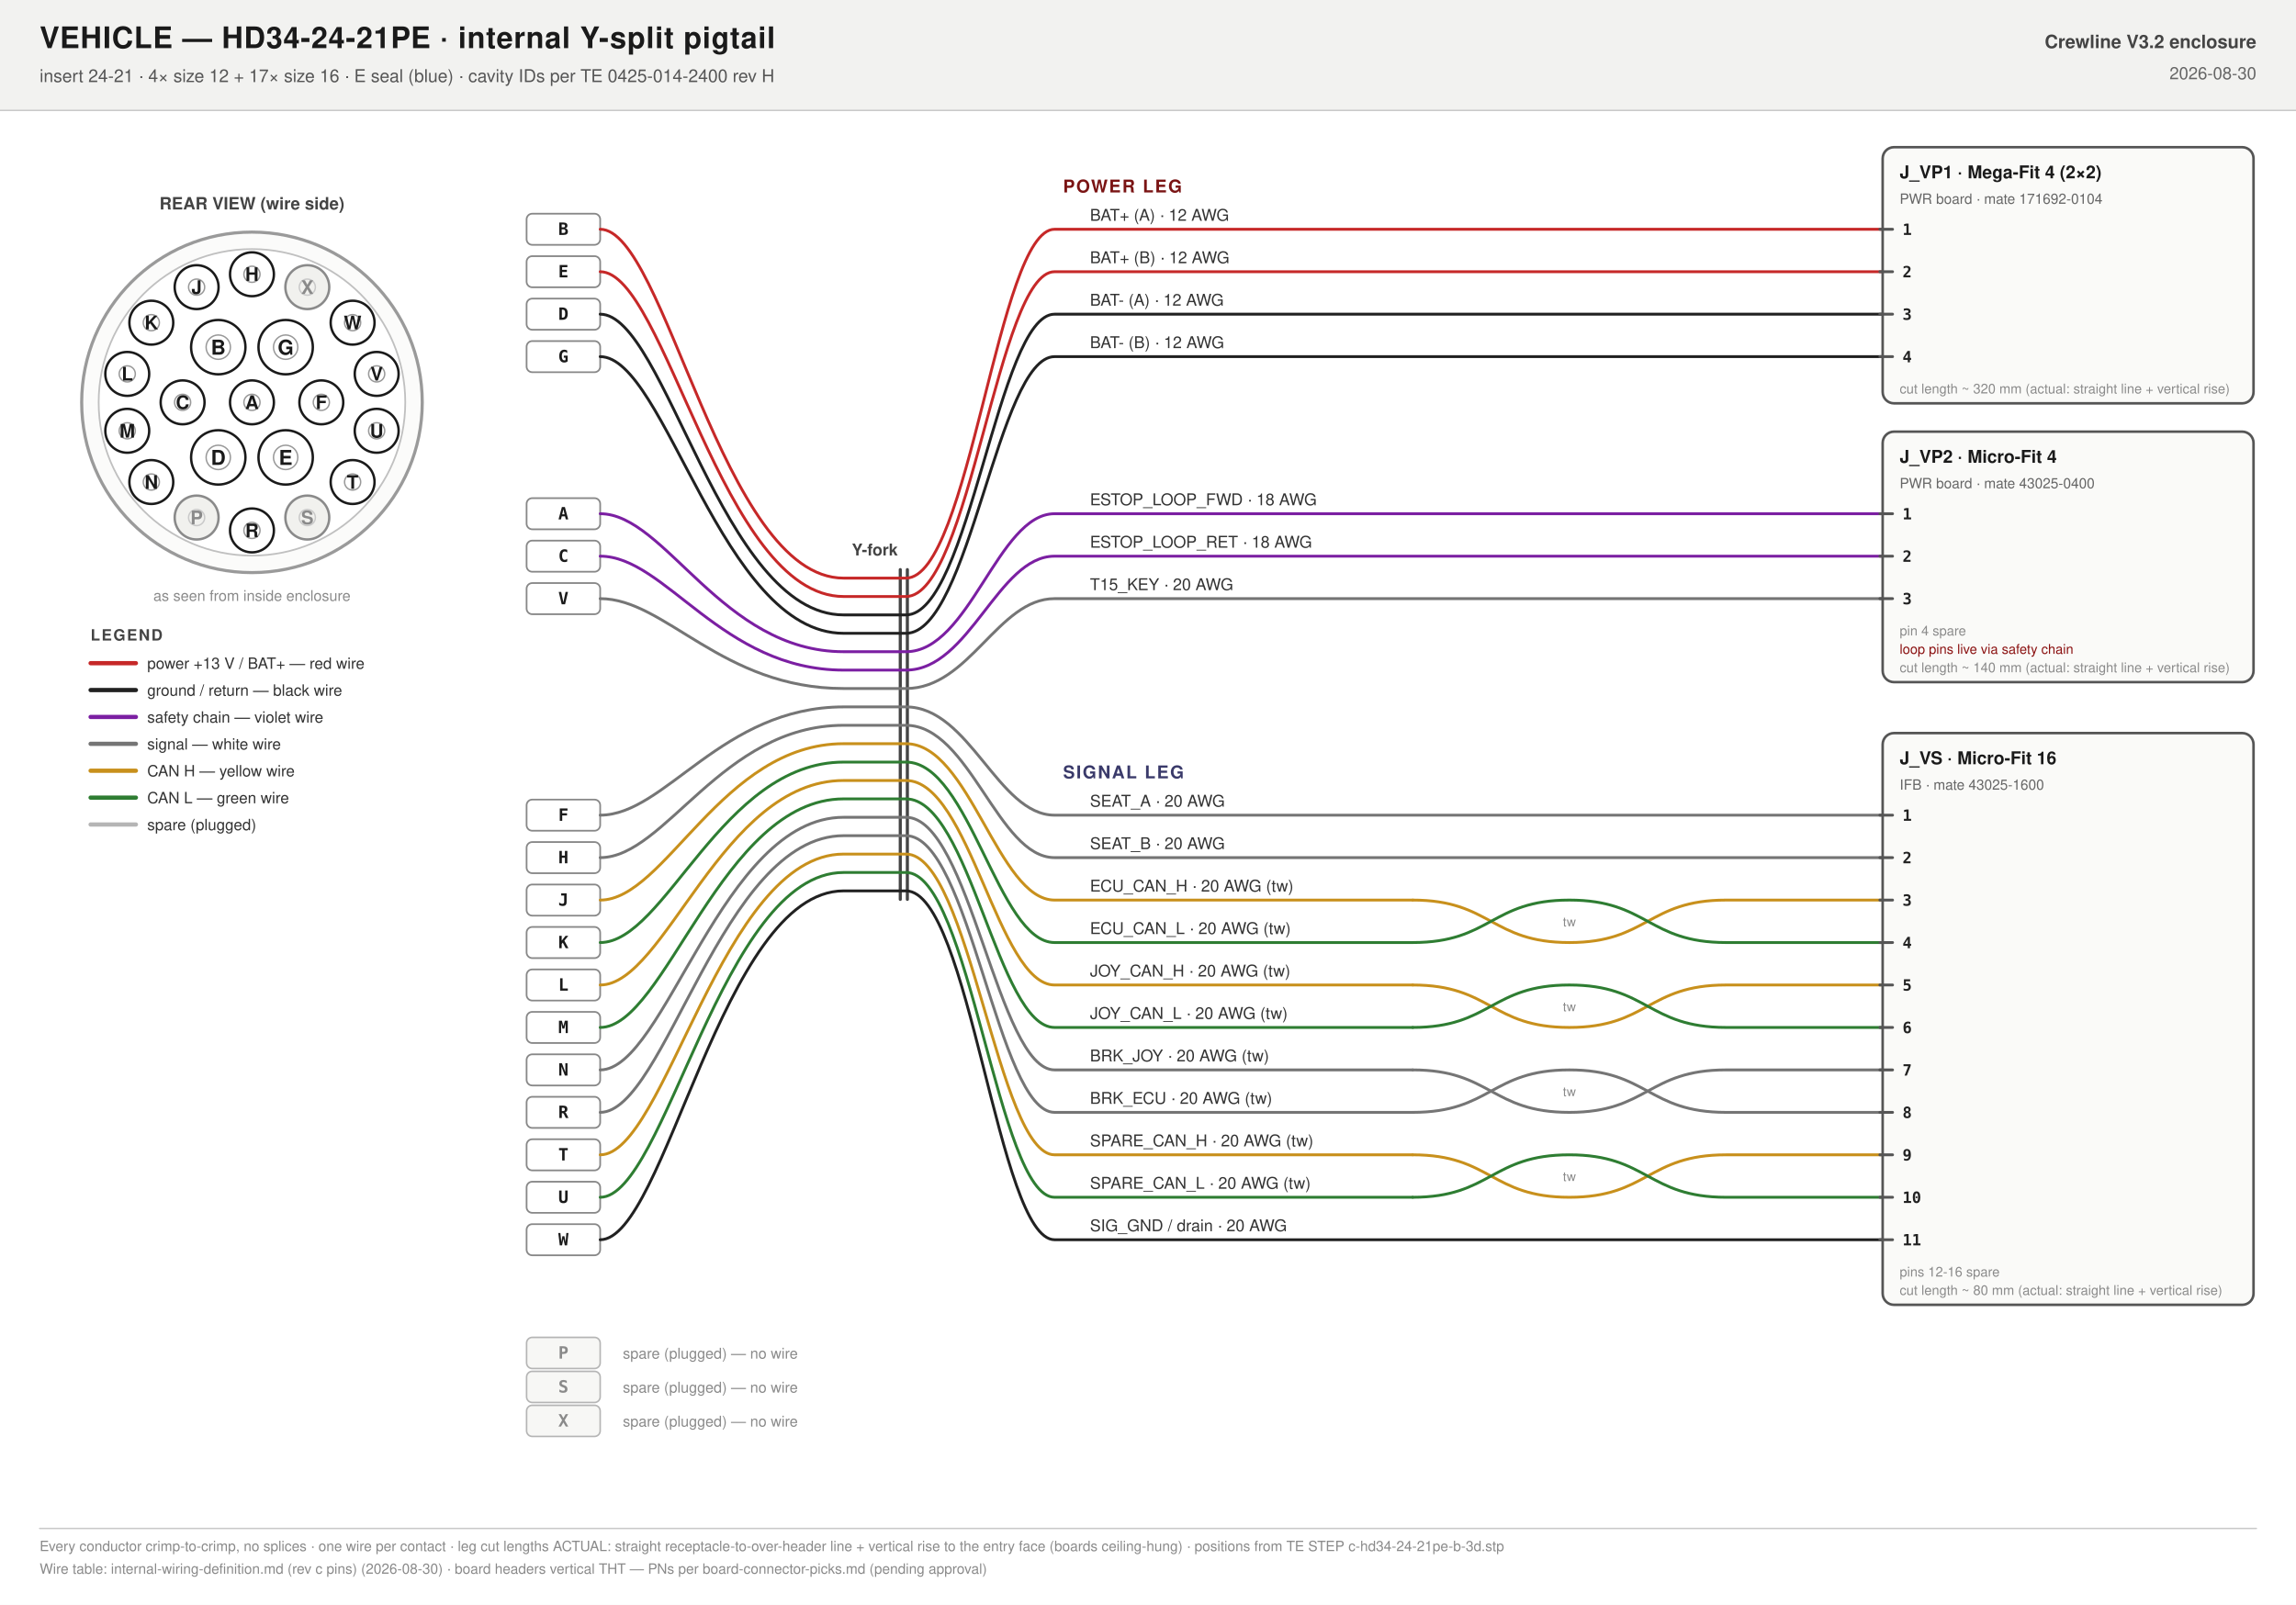
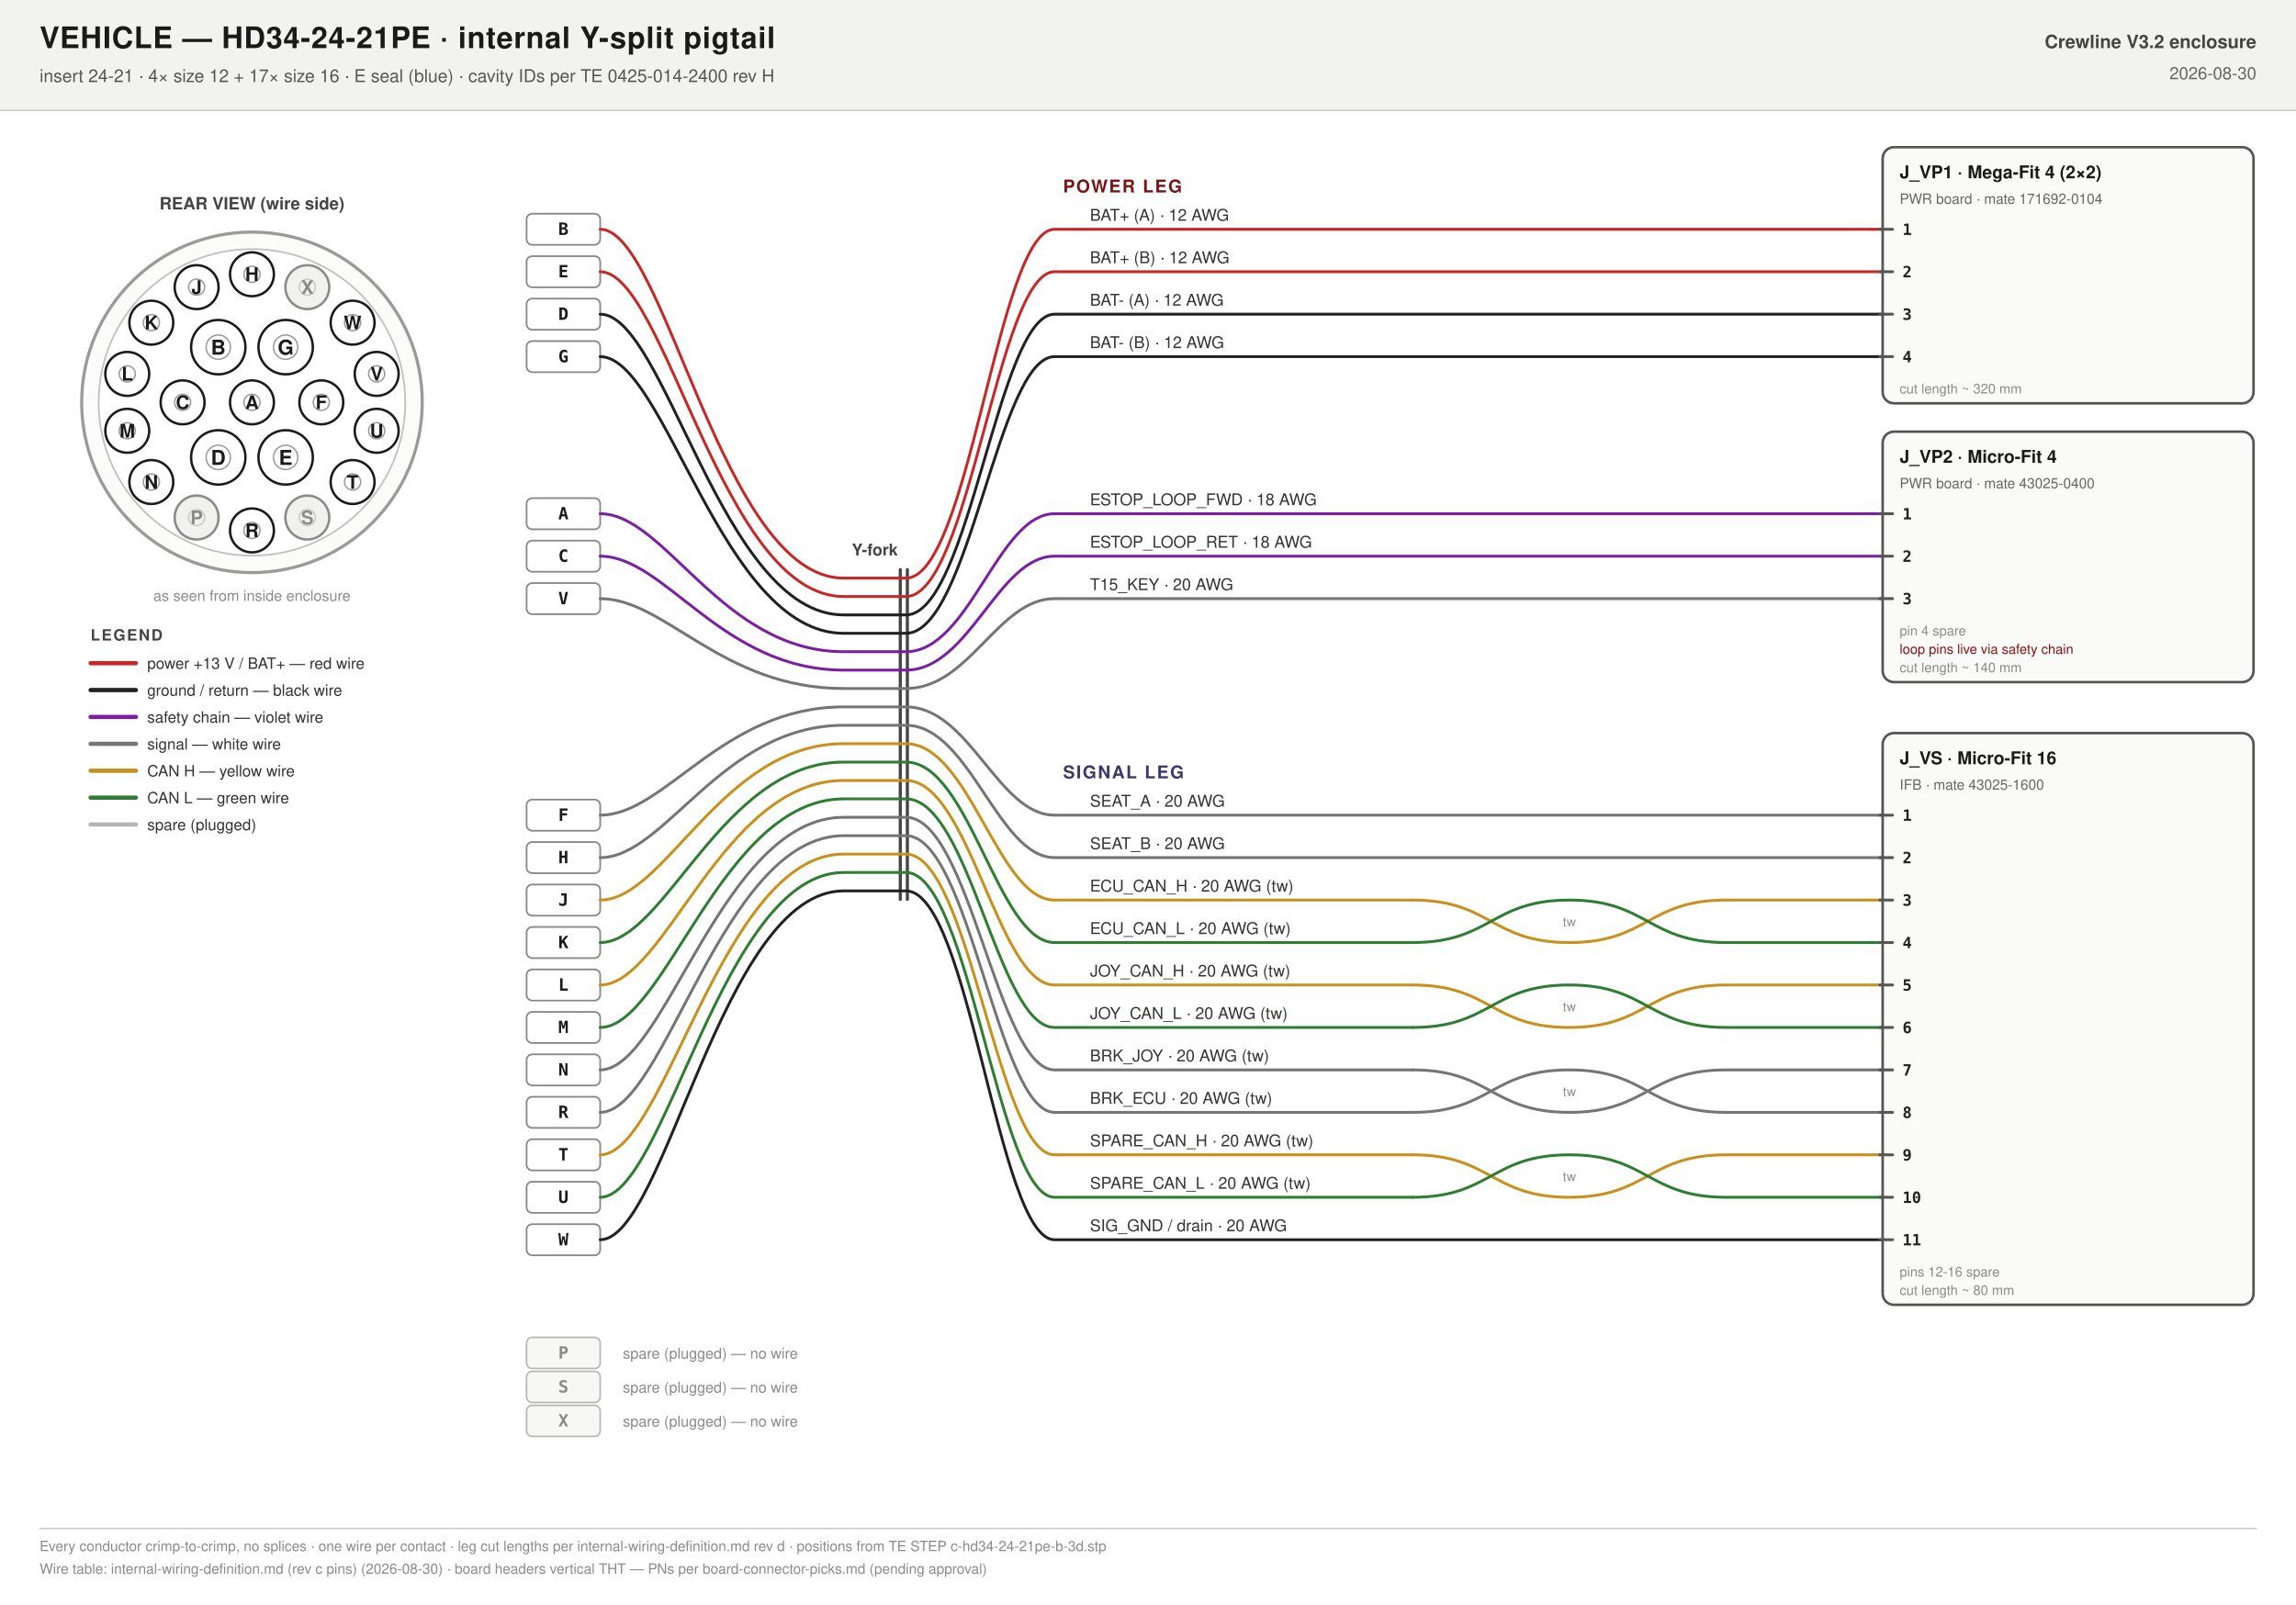
<svg xmlns="http://www.w3.org/2000/svg" width="1622" height="1134" viewBox="0 0 1622 1134">
  <rect x="0" y="0" width="1622" height="1134" fill="#ffffff" />
  <rect x="0.0" y="0.0" width="1622.0" height="78.0" rx="0" stroke="none" fill="#f2f2f0" stroke-width="1.5" />
  <line x1="0.0" y1="78.0" x2="1622.0" y2="78.0" stroke="#c9c9c9" stroke-width="1" stroke-linecap="round" />
  <text x="28.0" y="34.0" font-family="Helvetica Neue, Helvetica, Arial, sans-serif" font-size="21" fill="#1a1a1a" text-anchor="start" font-weight="bold" letter-spacing="0.5">VEHICLE — HD34-24-21PE · internal Y-split pigtail</text>
  <text x="28.0" y="58.0" font-family="Helvetica Neue, Helvetica, Arial, sans-serif" font-size="12.5" fill="#555" text-anchor="start" font-weight="normal">insert 24-21 · 4× size 12 + 17× size 16 · E seal (blue) · cavity IDs per TE 0425-014-2400 rev H</text>
  <text x="1594.0" y="34.0" font-family="Helvetica Neue, Helvetica, Arial, sans-serif" font-size="13" fill="#444" text-anchor="end" font-weight="bold">Crewline V3.2 enclosure</text>
  <text x="1594.0" y="56.0" font-family="Helvetica Neue, Helvetica, Arial, sans-serif" font-size="12" fill="#666" text-anchor="end" font-weight="normal">2026-08-30</text>
  <text x="178.0" y="148.0" font-family="Helvetica Neue, Helvetica, Arial, sans-serif" font-size="12" fill="#444" text-anchor="middle" font-weight="bold">REAR VIEW (wire side)</text>
  <circle cx="178.0" cy="284.3" r="120.3" stroke="#9a9a9a" fill="#fbfbfa" stroke-width="2.2" />
  <circle cx="178.0" cy="284.3" r="108.3" stroke="#c0c0c0" fill="#ffffff" stroke-width="1.2" />
  <circle cx="154.2" cy="245.3" r="19.2" stroke="#1a1a1a" fill="#ffffff" stroke-width="1.7" />
  <circle cx="154.2" cy="245.3" r="8.6" stroke="#999" fill="none" stroke-width="1.0" />
  <text x="154.2" y="250.6" font-family="Helvetica Neue, Helvetica, Arial, sans-serif" font-size="14.5" fill="#1a1a1a" text-anchor="middle" font-weight="bold">B</text>
  <circle cx="201.8" cy="245.3" r="19.2" stroke="#1a1a1a" fill="#ffffff" stroke-width="1.7" />
  <circle cx="201.8" cy="245.3" r="8.6" stroke="#999" fill="none" stroke-width="1.0" />
  <text x="201.8" y="250.6" font-family="Helvetica Neue, Helvetica, Arial, sans-serif" font-size="14.5" fill="#1a1a1a" text-anchor="middle" font-weight="bold">G</text>
  <circle cx="154.2" cy="323.2" r="19.2" stroke="#1a1a1a" fill="#ffffff" stroke-width="1.7" />
  <circle cx="154.2" cy="323.2" r="8.6" stroke="#999" fill="none" stroke-width="1.0" />
  <text x="154.2" y="328.5" font-family="Helvetica Neue, Helvetica, Arial, sans-serif" font-size="14.5" fill="#1a1a1a" text-anchor="middle" font-weight="bold">D</text>
  <circle cx="201.8" cy="323.2" r="19.2" stroke="#1a1a1a" fill="#ffffff" stroke-width="1.7" />
  <circle cx="201.8" cy="323.2" r="8.6" stroke="#999" fill="none" stroke-width="1.0" />
  <text x="201.8" y="328.5" font-family="Helvetica Neue, Helvetica, Arial, sans-serif" font-size="14.5" fill="#1a1a1a" text-anchor="middle" font-weight="bold">E</text>
  <circle cx="178.0" cy="284.3" r="15.5" stroke="#1a1a1a" fill="#ffffff" stroke-width="1.7" />
  <circle cx="178.0" cy="284.3" r="5.7" stroke="#999" fill="none" stroke-width="1.0" />
  <text x="178.0" y="289.0" font-family="Helvetica Neue, Helvetica, Arial, sans-serif" font-size="13.213" fill="#1a1a1a" text-anchor="middle" font-weight="bold">A</text>
  <circle cx="129.0" cy="284.3" r="15.5" stroke="#1a1a1a" fill="#ffffff" stroke-width="1.7" />
  <circle cx="129.0" cy="284.3" r="5.7" stroke="#999" fill="none" stroke-width="1.0" />
  <text x="129.0" y="289.0" font-family="Helvetica Neue, Helvetica, Arial, sans-serif" font-size="13.213" fill="#1a1a1a" text-anchor="middle" font-weight="bold">C</text>
  <circle cx="227.0" cy="284.3" r="15.5" stroke="#1a1a1a" fill="#ffffff" stroke-width="1.7" />
  <circle cx="227.0" cy="284.3" r="5.7" stroke="#999" fill="none" stroke-width="1.0" />
  <text x="227.0" y="289.0" font-family="Helvetica Neue, Helvetica, Arial, sans-serif" font-size="13.213" fill="#1a1a1a" text-anchor="middle" font-weight="bold">F</text>
  <circle cx="178.0" cy="193.8" r="15.5" stroke="#1a1a1a" fill="#ffffff" stroke-width="1.7" />
  <circle cx="178.0" cy="193.8" r="5.7" stroke="#999" fill="none" stroke-width="1.0" />
  <text x="178.0" y="198.5" font-family="Helvetica Neue, Helvetica, Arial, sans-serif" font-size="13.213" fill="#1a1a1a" text-anchor="middle" font-weight="bold">H</text>
  <circle cx="138.9" cy="202.9" r="15.5" stroke="#1a1a1a" fill="#ffffff" stroke-width="1.7" />
  <circle cx="138.9" cy="202.9" r="5.7" stroke="#999" fill="none" stroke-width="1.0" />
  <text x="138.9" y="207.7" font-family="Helvetica Neue, Helvetica, Arial, sans-serif" font-size="13.213" fill="#1a1a1a" text-anchor="middle" font-weight="bold">J</text>
  <circle cx="106.9" cy="228.0" r="15.5" stroke="#1a1a1a" fill="#ffffff" stroke-width="1.7" />
  <circle cx="106.9" cy="228.0" r="5.7" stroke="#999" fill="none" stroke-width="1.0" />
  <text x="106.9" y="232.7" font-family="Helvetica Neue, Helvetica, Arial, sans-serif" font-size="13.213" fill="#1a1a1a" text-anchor="middle" font-weight="bold">K</text>
  <circle cx="89.9" cy="264.2" r="15.5" stroke="#1a1a1a" fill="#ffffff" stroke-width="1.7" />
  <circle cx="89.9" cy="264.2" r="5.7" stroke="#999" fill="none" stroke-width="1.0" />
  <text x="89.9" y="268.9" font-family="Helvetica Neue, Helvetica, Arial, sans-serif" font-size="13.213" fill="#1a1a1a" text-anchor="middle" font-weight="bold">L</text>
  <circle cx="89.9" cy="304.4" r="15.5" stroke="#1a1a1a" fill="#ffffff" stroke-width="1.7" />
  <circle cx="89.9" cy="304.4" r="5.7" stroke="#999" fill="none" stroke-width="1.0" />
  <text x="89.9" y="309.2" font-family="Helvetica Neue, Helvetica, Arial, sans-serif" font-size="13.213" fill="#1a1a1a" text-anchor="middle" font-weight="bold">M</text>
  <circle cx="106.9" cy="340.6" r="15.5" stroke="#1a1a1a" fill="#ffffff" stroke-width="1.7" />
  <circle cx="106.9" cy="340.6" r="5.7" stroke="#999" fill="none" stroke-width="1.0" />
  <text x="106.9" y="345.4" font-family="Helvetica Neue, Helvetica, Arial, sans-serif" font-size="13.213" fill="#1a1a1a" text-anchor="middle" font-weight="bold">N</text>
  <circle cx="138.9" cy="365.7" r="15.5" stroke="#8a8a8a" fill="#f1f1ee" stroke-width="1.7" />
  <circle cx="138.9" cy="365.7" r="5.7" stroke="#c9c9c9" fill="none" stroke-width="1.0" />
  <text x="138.9" y="370.4" font-family="Helvetica Neue, Helvetica, Arial, sans-serif" font-size="13.213" fill="#8a8a8a" text-anchor="middle" font-weight="bold">P</text>
  <circle cx="178.0" cy="374.8" r="15.5" stroke="#1a1a1a" fill="#ffffff" stroke-width="1.7" />
  <circle cx="178.0" cy="374.8" r="5.7" stroke="#999" fill="none" stroke-width="1.0" />
  <text x="178.0" y="379.6" font-family="Helvetica Neue, Helvetica, Arial, sans-serif" font-size="13.213" fill="#1a1a1a" text-anchor="middle" font-weight="bold">R</text>
  <circle cx="217.1" cy="365.7" r="15.5" stroke="#8a8a8a" fill="#f1f1ee" stroke-width="1.7" />
  <circle cx="217.1" cy="365.7" r="5.7" stroke="#c9c9c9" fill="none" stroke-width="1.0" />
  <text x="217.1" y="370.4" font-family="Helvetica Neue, Helvetica, Arial, sans-serif" font-size="13.213" fill="#8a8a8a" text-anchor="middle" font-weight="bold">S</text>
  <circle cx="249.1" cy="340.6" r="15.5" stroke="#1a1a1a" fill="#ffffff" stroke-width="1.7" />
  <circle cx="249.1" cy="340.6" r="5.7" stroke="#999" fill="none" stroke-width="1.0" />
  <text x="249.1" y="345.4" font-family="Helvetica Neue, Helvetica, Arial, sans-serif" font-size="13.213" fill="#1a1a1a" text-anchor="middle" font-weight="bold">T</text>
  <circle cx="266.1" cy="304.4" r="15.5" stroke="#1a1a1a" fill="#ffffff" stroke-width="1.7" />
  <circle cx="266.1" cy="304.4" r="5.7" stroke="#999" fill="none" stroke-width="1.0" />
  <text x="266.1" y="309.2" font-family="Helvetica Neue, Helvetica, Arial, sans-serif" font-size="13.213" fill="#1a1a1a" text-anchor="middle" font-weight="bold">U</text>
  <circle cx="266.1" cy="264.2" r="15.5" stroke="#1a1a1a" fill="#ffffff" stroke-width="1.7" />
  <circle cx="266.1" cy="264.2" r="5.7" stroke="#999" fill="none" stroke-width="1.0" />
  <text x="266.1" y="268.9" font-family="Helvetica Neue, Helvetica, Arial, sans-serif" font-size="13.213" fill="#1a1a1a" text-anchor="middle" font-weight="bold">V</text>
  <circle cx="249.1" cy="228.0" r="15.5" stroke="#1a1a1a" fill="#ffffff" stroke-width="1.7" />
  <circle cx="249.1" cy="228.0" r="5.7" stroke="#999" fill="none" stroke-width="1.0" />
  <text x="249.1" y="232.7" font-family="Helvetica Neue, Helvetica, Arial, sans-serif" font-size="13.213" fill="#1a1a1a" text-anchor="middle" font-weight="bold">W</text>
  <circle cx="217.1" cy="202.9" r="15.5" stroke="#8a8a8a" fill="#f1f1ee" stroke-width="1.7" />
  <circle cx="217.1" cy="202.9" r="5.7" stroke="#c9c9c9" fill="none" stroke-width="1.0" />
  <text x="217.1" y="207.7" font-family="Helvetica Neue, Helvetica, Arial, sans-serif" font-size="13.213" fill="#8a8a8a" text-anchor="middle" font-weight="bold">X</text>
  <text x="178.0" y="424.6" font-family="Helvetica Neue, Helvetica, Arial, sans-serif" font-size="10.5" fill="#8a8a8a" text-anchor="middle" font-weight="normal">as seen from inside enclosure</text>
  <text x="64.0" y="452.6" font-family="Helvetica Neue, Helvetica, Arial, sans-serif" font-size="11" fill="#444" text-anchor="start" font-weight="bold" letter-spacing="1">LEGEND</text>
  <line x1="64.0" y1="468.6" x2="96.0" y2="468.6" stroke="#c62828" stroke-width="3" stroke-linecap="round" />
  <text x="104.0" y="472.6" font-family="Helvetica Neue, Helvetica, Arial, sans-serif" font-size="11" fill="#333" text-anchor="start" font-weight="normal">power +13 V / BAT+ — red wire</text>
  <line x1="64.0" y1="487.6" x2="96.0" y2="487.6" stroke="#212121" stroke-width="3" stroke-linecap="round" />
  <text x="104.0" y="491.6" font-family="Helvetica Neue, Helvetica, Arial, sans-serif" font-size="11" fill="#333" text-anchor="start" font-weight="normal">ground / return — black wire</text>
  <line x1="64.0" y1="506.6" x2="96.0" y2="506.6" stroke="#7b1fa2" stroke-width="3" stroke-linecap="round" />
  <text x="104.0" y="510.6" font-family="Helvetica Neue, Helvetica, Arial, sans-serif" font-size="11" fill="#333" text-anchor="start" font-weight="normal">safety chain — violet wire</text>
  <line x1="64.0" y1="525.6" x2="96.0" y2="525.6" stroke="#757575" stroke-width="3" stroke-linecap="round" />
  <text x="104.0" y="529.6" font-family="Helvetica Neue, Helvetica, Arial, sans-serif" font-size="11" fill="#333" text-anchor="start" font-weight="normal">signal — white wire</text>
  <line x1="64.0" y1="544.6" x2="96.0" y2="544.6" stroke="#c8901c" stroke-width="3" stroke-linecap="round" />
  <text x="104.0" y="548.6" font-family="Helvetica Neue, Helvetica, Arial, sans-serif" font-size="11" fill="#333" text-anchor="start" font-weight="normal">CAN H — yellow wire</text>
  <line x1="64.0" y1="563.6" x2="96.0" y2="563.6" stroke="#2e7d32" stroke-width="3" stroke-linecap="round" />
  <text x="104.0" y="567.6" font-family="Helvetica Neue, Helvetica, Arial, sans-serif" font-size="11" fill="#333" text-anchor="start" font-weight="normal">CAN L — green wire</text>
  <line x1="64.0" y1="582.6" x2="96.0" y2="582.6" stroke="#b5b5b5" stroke-width="3" stroke-linecap="round" />
  <text x="104.0" y="586.6" font-family="Helvetica Neue, Helvetica, Arial, sans-serif" font-size="11" fill="#333" text-anchor="start" font-weight="normal">spare (plugged)</text>
  <line x1="636.0" y1="402.5" x2="636.0" y2="635.5" stroke="#444" stroke-width="2.2" stroke-linecap="round" />
  <line x1="641.0" y1="402.5" x2="641.0" y2="635.5" stroke="#444" stroke-width="2.2" stroke-linecap="round" />
  <text x="618.0" y="392.5" font-family="Helvetica Neue, Helvetica, Arial, sans-serif" font-size="11.5" fill="#444" text-anchor="middle" font-weight="bold">Y-fork</text>
  <rect x="372.0" y="151.0" width="52.0" height="22.0" rx="4" stroke="#888" fill="#fff" stroke-width="1.2" />
  <text x="398.0" y="166.0" font-family="Menlo, Consolas, monospace" font-size="12" fill="#1a1a1a" text-anchor="middle" font-weight="bold">B</text>
  <path d="M 424 162 C 470 162 510 408.5 596 408.5 L 640 408.5 C 685 408.5 705 162 745 162 L 1330 162" stroke="#c62828" stroke-width="2.0" fill="none" stroke-linecap="round" stroke-linejoin="round" />
  <text x="770.0" y="156.0" font-family="Helvetica Neue, Helvetica, Arial, sans-serif" font-size="11.5" fill="#333" text-anchor="start" font-weight="normal">BAT+ (A) · 12 AWG</text>
  <rect x="372.0" y="181.0" width="52.0" height="22.0" rx="4" stroke="#888" fill="#fff" stroke-width="1.2" />
  <text x="398.0" y="196.0" font-family="Menlo, Consolas, monospace" font-size="12" fill="#1a1a1a" text-anchor="middle" font-weight="bold">E</text>
  <path d="M 424 192 C 470 192 510 421.5 596 421.5 L 640 421.5 C 685 421.5 705 192 745 192 L 1330 192" stroke="#c62828" stroke-width="2.0" fill="none" stroke-linecap="round" stroke-linejoin="round" />
  <text x="770.0" y="186.0" font-family="Helvetica Neue, Helvetica, Arial, sans-serif" font-size="11.5" fill="#333" text-anchor="start" font-weight="normal">BAT+ (B) · 12 AWG</text>
  <rect x="372.0" y="211.0" width="52.0" height="22.0" rx="4" stroke="#888" fill="#fff" stroke-width="1.2" />
  <text x="398.0" y="226.0" font-family="Menlo, Consolas, monospace" font-size="12" fill="#1a1a1a" text-anchor="middle" font-weight="bold">D</text>
  <path d="M 424 222 C 470 222 510 434.5 596 434.5 L 640 434.5 C 685 434.5 705 222 745 222 L 1330 222" stroke="#212121" stroke-width="2.0" fill="none" stroke-linecap="round" stroke-linejoin="round" />
  <text x="770.0" y="216.0" font-family="Helvetica Neue, Helvetica, Arial, sans-serif" font-size="11.5" fill="#333" text-anchor="start" font-weight="normal">BAT- (A) · 12 AWG</text>
  <rect x="372.0" y="241.0" width="52.0" height="22.0" rx="4" stroke="#888" fill="#fff" stroke-width="1.2" />
  <text x="398.0" y="256.0" font-family="Menlo, Consolas, monospace" font-size="12" fill="#1a1a1a" text-anchor="middle" font-weight="bold">G</text>
  <path d="M 424 252 C 470 252 510 447.5 596 447.5 L 640 447.5 C 685 447.5 705 252 745 252 L 1330 252" stroke="#212121" stroke-width="2.0" fill="none" stroke-linecap="round" stroke-linejoin="round" />
  <text x="770.0" y="246.0" font-family="Helvetica Neue, Helvetica, Arial, sans-serif" font-size="11.5" fill="#333" text-anchor="start" font-weight="normal">BAT- (B) · 12 AWG</text>
  <rect x="372.0" y="352.0" width="52.0" height="22.0" rx="4" stroke="#888" fill="#fff" stroke-width="1.2" />
  <text x="398.0" y="367.0" font-family="Menlo, Consolas, monospace" font-size="12" fill="#1a1a1a" text-anchor="middle" font-weight="bold">A</text>
  <path d="M 424 363 C 470 363 510 460.5 596 460.5 L 640 460.5 C 685 460.5 705 363 745 363 L 1330 363" stroke="#7b1fa2" stroke-width="2.0" fill="none" stroke-linecap="round" stroke-linejoin="round" />
  <text x="770.0" y="357.0" font-family="Helvetica Neue, Helvetica, Arial, sans-serif" font-size="11.5" fill="#333" text-anchor="start" font-weight="normal">ESTOP_LOOP_FWD · 18 AWG</text>
  <rect x="372.0" y="382.0" width="52.0" height="22.0" rx="4" stroke="#888" fill="#fff" stroke-width="1.2" />
  <text x="398.0" y="397.0" font-family="Menlo, Consolas, monospace" font-size="12" fill="#1a1a1a" text-anchor="middle" font-weight="bold">C</text>
  <path d="M 424 393 C 470 393 510 473.5 596 473.5 L 640 473.5 C 685 473.5 705 393 745 393 L 1330 393" stroke="#7b1fa2" stroke-width="2.0" fill="none" stroke-linecap="round" stroke-linejoin="round" />
  <text x="770.0" y="387.0" font-family="Helvetica Neue, Helvetica, Arial, sans-serif" font-size="11.5" fill="#333" text-anchor="start" font-weight="normal">ESTOP_LOOP_RET · 18 AWG</text>
  <rect x="372.0" y="412.0" width="52.0" height="22.0" rx="4" stroke="#888" fill="#fff" stroke-width="1.2" />
  <text x="398.0" y="427.0" font-family="Menlo, Consolas, monospace" font-size="12" fill="#1a1a1a" text-anchor="middle" font-weight="bold">V</text>
  <path d="M 424 423 C 470 423 510 486.5 596 486.5 L 640 486.5 C 685 486.5 705 423 745 423 L 1330 423" stroke="#757575" stroke-width="2.0" fill="none" stroke-linecap="round" stroke-linejoin="round" />
  <text x="770.0" y="417.0" font-family="Helvetica Neue, Helvetica, Arial, sans-serif" font-size="11.5" fill="#333" text-anchor="start" font-weight="normal">T15_KEY · 20 AWG</text>
  <rect x="372.0" y="565.0" width="52.0" height="22.0" rx="4" stroke="#888" fill="#fff" stroke-width="1.2" />
  <text x="398.0" y="580.0" font-family="Menlo, Consolas, monospace" font-size="12" fill="#1a1a1a" text-anchor="middle" font-weight="bold">F</text>
  <path d="M 424 576 C 470 576 510 499.5 596 499.5 L 640 499.5 C 685 499.5 705 576 745 576 L 1330 576" stroke="#757575" stroke-width="2.0" fill="none" stroke-linecap="round" stroke-linejoin="round" />
  <text x="770.0" y="570.0" font-family="Helvetica Neue, Helvetica, Arial, sans-serif" font-size="11.5" fill="#333" text-anchor="start" font-weight="normal">SEAT_A · 20 AWG</text>
  <rect x="372.0" y="595.0" width="52.0" height="22.0" rx="4" stroke="#888" fill="#fff" stroke-width="1.2" />
  <text x="398.0" y="610.0" font-family="Menlo, Consolas, monospace" font-size="12" fill="#1a1a1a" text-anchor="middle" font-weight="bold">H</text>
  <path d="M 424 606 C 470 606 510 512.5 596 512.5 L 640 512.5 C 685 512.5 705 606 745 606 L 1330 606" stroke="#757575" stroke-width="2.0" fill="none" stroke-linecap="round" stroke-linejoin="round" />
  <text x="770.0" y="600.0" font-family="Helvetica Neue, Helvetica, Arial, sans-serif" font-size="11.5" fill="#333" text-anchor="start" font-weight="normal">SEAT_B · 20 AWG</text>
  <rect x="372.0" y="625.0" width="52.0" height="22.0" rx="4" stroke="#888" fill="#fff" stroke-width="1.2" />
  <text x="398.0" y="640.0" font-family="Menlo, Consolas, monospace" font-size="12" fill="#1a1a1a" text-anchor="middle" font-weight="bold">J</text>
  <path d="M 424 636 C 470 636 510 525.5 596 525.5 L 640 525.5 C 685 525.5 705 636 745 636 L 998 636" stroke="#c8901c" stroke-width="2.0" fill="none" stroke-linecap="round" stroke-linejoin="round" />
  <text x="770.0" y="630.0" font-family="Helvetica Neue, Helvetica, Arial, sans-serif" font-size="11.5" fill="#333" text-anchor="start" font-weight="normal">ECU_CAN_H · 20 AWG (tw)</text>
  <rect x="372.0" y="655.0" width="52.0" height="22.0" rx="4" stroke="#888" fill="#fff" stroke-width="1.2" />
  <text x="398.0" y="670.0" font-family="Menlo, Consolas, monospace" font-size="12" fill="#1a1a1a" text-anchor="middle" font-weight="bold">K</text>
  <path d="M 424 666 C 470 666 510 538.5 596 538.5 L 640 538.5 C 685 538.5 705 666 745 666 L 998 666" stroke="#2e7d32" stroke-width="2.0" fill="none" stroke-linecap="round" stroke-linejoin="round" />
  <text x="770.0" y="660.0" font-family="Helvetica Neue, Helvetica, Arial, sans-serif" font-size="11.5" fill="#333" text-anchor="start" font-weight="normal">ECU_CAN_L · 20 AWG (tw)</text>
  <rect x="372.0" y="685.0" width="52.0" height="22.0" rx="4" stroke="#888" fill="#fff" stroke-width="1.2" />
  <text x="398.0" y="700.0" font-family="Menlo, Consolas, monospace" font-size="12" fill="#1a1a1a" text-anchor="middle" font-weight="bold">L</text>
  <path d="M 424 696 C 470 696 510 551.5 596 551.5 L 640 551.5 C 685 551.5 705 696 745 696 L 998 696" stroke="#c8901c" stroke-width="2.0" fill="none" stroke-linecap="round" stroke-linejoin="round" />
  <text x="770.0" y="690.0" font-family="Helvetica Neue, Helvetica, Arial, sans-serif" font-size="11.5" fill="#333" text-anchor="start" font-weight="normal">JOY_CAN_H · 20 AWG (tw)</text>
  <rect x="372.0" y="715.0" width="52.0" height="22.0" rx="4" stroke="#888" fill="#fff" stroke-width="1.2" />
  <text x="398.0" y="730.0" font-family="Menlo, Consolas, monospace" font-size="12" fill="#1a1a1a" text-anchor="middle" font-weight="bold">M</text>
  <path d="M 424 726 C 470 726 510 564.5 596 564.5 L 640 564.5 C 685 564.5 705 726 745 726 L 998 726" stroke="#2e7d32" stroke-width="2.0" fill="none" stroke-linecap="round" stroke-linejoin="round" />
  <text x="770.0" y="720.0" font-family="Helvetica Neue, Helvetica, Arial, sans-serif" font-size="11.5" fill="#333" text-anchor="start" font-weight="normal">JOY_CAN_L · 20 AWG (tw)</text>
  <rect x="372.0" y="745.0" width="52.0" height="22.0" rx="4" stroke="#888" fill="#fff" stroke-width="1.2" />
  <text x="398.0" y="760.0" font-family="Menlo, Consolas, monospace" font-size="12" fill="#1a1a1a" text-anchor="middle" font-weight="bold">N</text>
  <path d="M 424 756 C 470 756 510 577.5 596 577.5 L 640 577.5 C 685 577.5 705 756 745 756 L 998 756" stroke="#757575" stroke-width="2.0" fill="none" stroke-linecap="round" stroke-linejoin="round" />
  <text x="770.0" y="750.0" font-family="Helvetica Neue, Helvetica, Arial, sans-serif" font-size="11.5" fill="#333" text-anchor="start" font-weight="normal">BRK_JOY · 20 AWG (tw)</text>
  <rect x="372.0" y="775.0" width="52.0" height="22.0" rx="4" stroke="#888" fill="#fff" stroke-width="1.2" />
  <text x="398.0" y="790.0" font-family="Menlo, Consolas, monospace" font-size="12" fill="#1a1a1a" text-anchor="middle" font-weight="bold">R</text>
  <path d="M 424 786 C 470 786 510 590.5 596 590.5 L 640 590.5 C 685 590.5 705 786 745 786 L 998 786" stroke="#757575" stroke-width="2.0" fill="none" stroke-linecap="round" stroke-linejoin="round" />
  <text x="770.0" y="780.0" font-family="Helvetica Neue, Helvetica, Arial, sans-serif" font-size="11.5" fill="#333" text-anchor="start" font-weight="normal">BRK_ECU · 20 AWG (tw)</text>
  <rect x="372.0" y="805.0" width="52.0" height="22.0" rx="4" stroke="#888" fill="#fff" stroke-width="1.2" />
  <text x="398.0" y="820.0" font-family="Menlo, Consolas, monospace" font-size="12" fill="#1a1a1a" text-anchor="middle" font-weight="bold">T</text>
  <path d="M 424 816 C 470 816 510 603.5 596 603.5 L 640 603.5 C 685 603.5 705 816 745 816 L 998 816" stroke="#c8901c" stroke-width="2.0" fill="none" stroke-linecap="round" stroke-linejoin="round" />
  <text x="770.0" y="810.0" font-family="Helvetica Neue, Helvetica, Arial, sans-serif" font-size="11.5" fill="#333" text-anchor="start" font-weight="normal">SPARE_CAN_H · 20 AWG (tw)</text>
  <rect x="372.0" y="835.0" width="52.0" height="22.0" rx="4" stroke="#888" fill="#fff" stroke-width="1.2" />
  <text x="398.0" y="850.0" font-family="Menlo, Consolas, monospace" font-size="12" fill="#1a1a1a" text-anchor="middle" font-weight="bold">U</text>
  <path d="M 424 846 C 470 846 510 616.5 596 616.5 L 640 616.5 C 685 616.5 705 846 745 846 L 998 846" stroke="#2e7d32" stroke-width="2.0" fill="none" stroke-linecap="round" stroke-linejoin="round" />
  <text x="770.0" y="840.0" font-family="Helvetica Neue, Helvetica, Arial, sans-serif" font-size="11.5" fill="#333" text-anchor="start" font-weight="normal">SPARE_CAN_L · 20 AWG (tw)</text>
  <rect x="372.0" y="865.0" width="52.0" height="22.0" rx="4" stroke="#888" fill="#fff" stroke-width="1.2" />
  <text x="398.0" y="880.0" font-family="Menlo, Consolas, monospace" font-size="12" fill="#1a1a1a" text-anchor="middle" font-weight="bold">W</text>
  <path d="M 424 876 C 470 876 510 629.5 596 629.5 L 640 629.5 C 685 629.5 705 876 745 876 L 1330 876" stroke="#212121" stroke-width="2.0" fill="none" stroke-linecap="round" stroke-linejoin="round" />
  <text x="770.0" y="870.0" font-family="Helvetica Neue, Helvetica, Arial, sans-serif" font-size="11.5" fill="#333" text-anchor="start" font-weight="normal">SIG_GND / drain · 20 AWG</text>
  <path d="M 998 636 C 1053.333 636 1053.333 666 1108.667 666 C 1164.0 666 1164.0 636 1219.333 636 L 1330 636" stroke="#c8901c" stroke-width="2.0" fill="none" stroke-linecap="round" stroke-linejoin="round" />
  <path d="M 998 666 C 1053.333 666 1053.333 636 1108.667 636 C 1164.0 636 1164.0 666 1219.333 666 L 1330 666" stroke="#2e7d32" stroke-width="2.0" fill="none" stroke-linecap="round" stroke-linejoin="round" />
  <text x="1108.7" y="654.5" font-family="Helvetica Neue, Helvetica, Arial, sans-serif" font-size="9" fill="#8a8a8a" text-anchor="middle" font-weight="normal">tw</text>
  <path d="M 998 696 C 1053.333 696 1053.333 726 1108.667 726 C 1164.0 726 1164.0 696 1219.333 696 L 1330 696" stroke="#c8901c" stroke-width="2.0" fill="none" stroke-linecap="round" stroke-linejoin="round" />
  <path d="M 998 726 C 1053.333 726 1053.333 696 1108.667 696 C 1164.0 696 1164.0 726 1219.333 726 L 1330 726" stroke="#2e7d32" stroke-width="2.0" fill="none" stroke-linecap="round" stroke-linejoin="round" />
  <text x="1108.7" y="714.5" font-family="Helvetica Neue, Helvetica, Arial, sans-serif" font-size="9" fill="#8a8a8a" text-anchor="middle" font-weight="normal">tw</text>
  <path d="M 998 756 C 1053.333 756 1053.333 786 1108.667 786 C 1164.0 786 1164.0 756 1219.333 756 L 1330 756" stroke="#757575" stroke-width="2.0" fill="none" stroke-linecap="round" stroke-linejoin="round" />
  <path d="M 998 786 C 1053.333 786 1053.333 756 1108.667 756 C 1164.0 756 1164.0 786 1219.333 786 L 1330 786" stroke="#757575" stroke-width="2.0" fill="none" stroke-linecap="round" stroke-linejoin="round" />
  <text x="1108.7" y="774.5" font-family="Helvetica Neue, Helvetica, Arial, sans-serif" font-size="9" fill="#8a8a8a" text-anchor="middle" font-weight="normal">tw</text>
  <path d="M 998 816 C 1053.333 816 1053.333 846 1108.667 846 C 1164.0 846 1164.0 816 1219.333 816 L 1330 816" stroke="#c8901c" stroke-width="2.0" fill="none" stroke-linecap="round" stroke-linejoin="round" />
  <path d="M 998 846 C 1053.333 846 1053.333 816 1108.667 816 C 1164.0 816 1164.0 846 1219.333 846 L 1330 846" stroke="#2e7d32" stroke-width="2.0" fill="none" stroke-linecap="round" stroke-linejoin="round" />
  <text x="1108.7" y="834.5" font-family="Helvetica Neue, Helvetica, Arial, sans-serif" font-size="9" fill="#8a8a8a" text-anchor="middle" font-weight="normal">tw</text>
  <text x="751.0" y="136.0" font-family="Helvetica Neue, Helvetica, Arial, sans-serif" font-size="12.5" fill="#7a1414" text-anchor="start" font-weight="bold" letter-spacing="1">POWER LEG</text>
  <text x="751.0" y="550.0" font-family="Helvetica Neue, Helvetica, Arial, sans-serif" font-size="12.5" fill="#3a3a6a" text-anchor="start" font-weight="bold" letter-spacing="1">SIGNAL LEG</text>
  <rect x="1330.0" y="104.0" width="262.0" height="181.0" rx="8" stroke="#555" fill="#fafaf8" stroke-width="1.8" />
  <text x="1342.0" y="126.0" font-family="Helvetica Neue, Helvetica, Arial, sans-serif" font-size="12.5" fill="#1a1a1a" text-anchor="start" font-weight="bold">J_VP1 · Mega-Fit 4 (2×2)</text>
  <text x="1342.0" y="144.0" font-family="Helvetica Neue, Helvetica, Arial, sans-serif" font-size="10" fill="#666" text-anchor="start" font-weight="normal">PWR board · mate 171692-0104</text>
-   <text x="1342.0" y="278.0" font-family="Helvetica Neue, Helvetica, Arial, sans-serif" font-size="9.5" fill="#8a8a8a" text-anchor="start" font-weight="normal">cut length ~ 320 mm (actual: straight line + vertical rise)</text>
+   <text x="1342.0" y="278.0" font-family="Helvetica Neue, Helvetica, Arial, sans-serif" font-size="9.5" fill="#8a8a8a" text-anchor="start" font-weight="normal">cut length ~ 320 mm</text>
  <line x1="1328.0" y1="162.0" x2="1337.0" y2="162.0" stroke="#555" stroke-width="2" stroke-linecap="round" />
  <text x="1344.0" y="166.0" font-family="Menlo, Consolas, monospace" font-size="11" fill="#222" text-anchor="start" font-weight="bold">1</text>
  <line x1="1328.0" y1="192.0" x2="1337.0" y2="192.0" stroke="#555" stroke-width="2" stroke-linecap="round" />
  <text x="1344.0" y="196.0" font-family="Menlo, Consolas, monospace" font-size="11" fill="#222" text-anchor="start" font-weight="bold">2</text>
  <line x1="1328.0" y1="222.0" x2="1337.0" y2="222.0" stroke="#555" stroke-width="2" stroke-linecap="round" />
  <text x="1344.0" y="226.0" font-family="Menlo, Consolas, monospace" font-size="11" fill="#222" text-anchor="start" font-weight="bold">3</text>
  <line x1="1328.0" y1="252.0" x2="1337.0" y2="252.0" stroke="#555" stroke-width="2" stroke-linecap="round" />
  <text x="1344.0" y="256.0" font-family="Menlo, Consolas, monospace" font-size="11" fill="#222" text-anchor="start" font-weight="bold">4</text>
  <rect x="1330.0" y="305.0" width="262.0" height="177.0" rx="8" stroke="#555" fill="#fafaf8" stroke-width="1.8" />
  <text x="1342.0" y="327.0" font-family="Helvetica Neue, Helvetica, Arial, sans-serif" font-size="12.5" fill="#1a1a1a" text-anchor="start" font-weight="bold">J_VP2 · Micro-Fit 4</text>
  <text x="1342.0" y="345.0" font-family="Helvetica Neue, Helvetica, Arial, sans-serif" font-size="10" fill="#666" text-anchor="start" font-weight="normal">PWR board · mate 43025-0400</text>
  <text x="1342.0" y="449.0" font-family="Helvetica Neue, Helvetica, Arial, sans-serif" font-size="9.5" fill="#8a8a8a" text-anchor="start" font-weight="normal">pin 4 spare</text>
  <text x="1342.0" y="462.0" font-family="Helvetica Neue, Helvetica, Arial, sans-serif" font-size="9.5" fill="#8a1010" text-anchor="start" font-weight="normal">loop pins live via safety chain</text>
-   <text x="1342.0" y="475.0" font-family="Helvetica Neue, Helvetica, Arial, sans-serif" font-size="9.5" fill="#8a8a8a" text-anchor="start" font-weight="normal">cut length ~ 140 mm (actual: straight line + vertical rise)</text>
+   <text x="1342.0" y="475.0" font-family="Helvetica Neue, Helvetica, Arial, sans-serif" font-size="9.5" fill="#8a8a8a" text-anchor="start" font-weight="normal">cut length ~ 140 mm</text>
  <line x1="1328.0" y1="363.0" x2="1337.0" y2="363.0" stroke="#555" stroke-width="2" stroke-linecap="round" />
  <text x="1344.0" y="367.0" font-family="Menlo, Consolas, monospace" font-size="11" fill="#222" text-anchor="start" font-weight="bold">1</text>
  <line x1="1328.0" y1="393.0" x2="1337.0" y2="393.0" stroke="#555" stroke-width="2" stroke-linecap="round" />
  <text x="1344.0" y="397.0" font-family="Menlo, Consolas, monospace" font-size="11" fill="#222" text-anchor="start" font-weight="bold">2</text>
  <line x1="1328.0" y1="423.0" x2="1337.0" y2="423.0" stroke="#555" stroke-width="2" stroke-linecap="round" />
  <text x="1344.0" y="427.0" font-family="Menlo, Consolas, monospace" font-size="11" fill="#222" text-anchor="start" font-weight="bold">3</text>
  <rect x="1330.0" y="518.0" width="262.0" height="404.0" rx="8" stroke="#555" fill="#fafaf8" stroke-width="1.8" />
  <text x="1342.0" y="540.0" font-family="Helvetica Neue, Helvetica, Arial, sans-serif" font-size="12.5" fill="#1a1a1a" text-anchor="start" font-weight="bold">J_VS · Micro-Fit 16</text>
  <text x="1342.0" y="558.0" font-family="Helvetica Neue, Helvetica, Arial, sans-serif" font-size="10" fill="#666" text-anchor="start" font-weight="normal">IFB · mate 43025-1600</text>
  <text x="1342.0" y="902.0" font-family="Helvetica Neue, Helvetica, Arial, sans-serif" font-size="9.5" fill="#8a8a8a" text-anchor="start" font-weight="normal">pins 12-16 spare</text>
-   <text x="1342.0" y="915.0" font-family="Helvetica Neue, Helvetica, Arial, sans-serif" font-size="9.5" fill="#8a8a8a" text-anchor="start" font-weight="normal">cut length ~ 80 mm (actual: straight line + vertical rise)</text>
+   <text x="1342.0" y="915.0" font-family="Helvetica Neue, Helvetica, Arial, sans-serif" font-size="9.5" fill="#8a8a8a" text-anchor="start" font-weight="normal">cut length ~ 80 mm</text>
  <line x1="1328.0" y1="576.0" x2="1337.0" y2="576.0" stroke="#555" stroke-width="2" stroke-linecap="round" />
  <text x="1344.0" y="580.0" font-family="Menlo, Consolas, monospace" font-size="11" fill="#222" text-anchor="start" font-weight="bold">1</text>
  <line x1="1328.0" y1="606.0" x2="1337.0" y2="606.0" stroke="#555" stroke-width="2" stroke-linecap="round" />
  <text x="1344.0" y="610.0" font-family="Menlo, Consolas, monospace" font-size="11" fill="#222" text-anchor="start" font-weight="bold">2</text>
  <line x1="1328.0" y1="636.0" x2="1337.0" y2="636.0" stroke="#555" stroke-width="2" stroke-linecap="round" />
  <text x="1344.0" y="640.0" font-family="Menlo, Consolas, monospace" font-size="11" fill="#222" text-anchor="start" font-weight="bold">3</text>
  <line x1="1328.0" y1="666.0" x2="1337.0" y2="666.0" stroke="#555" stroke-width="2" stroke-linecap="round" />
  <text x="1344.0" y="670.0" font-family="Menlo, Consolas, monospace" font-size="11" fill="#222" text-anchor="start" font-weight="bold">4</text>
  <line x1="1328.0" y1="696.0" x2="1337.0" y2="696.0" stroke="#555" stroke-width="2" stroke-linecap="round" />
  <text x="1344.0" y="700.0" font-family="Menlo, Consolas, monospace" font-size="11" fill="#222" text-anchor="start" font-weight="bold">5</text>
  <line x1="1328.0" y1="726.0" x2="1337.0" y2="726.0" stroke="#555" stroke-width="2" stroke-linecap="round" />
  <text x="1344.0" y="730.0" font-family="Menlo, Consolas, monospace" font-size="11" fill="#222" text-anchor="start" font-weight="bold">6</text>
  <line x1="1328.0" y1="756.0" x2="1337.0" y2="756.0" stroke="#555" stroke-width="2" stroke-linecap="round" />
  <text x="1344.0" y="760.0" font-family="Menlo, Consolas, monospace" font-size="11" fill="#222" text-anchor="start" font-weight="bold">7</text>
  <line x1="1328.0" y1="786.0" x2="1337.0" y2="786.0" stroke="#555" stroke-width="2" stroke-linecap="round" />
  <text x="1344.0" y="790.0" font-family="Menlo, Consolas, monospace" font-size="11" fill="#222" text-anchor="start" font-weight="bold">8</text>
  <line x1="1328.0" y1="816.0" x2="1337.0" y2="816.0" stroke="#555" stroke-width="2" stroke-linecap="round" />
  <text x="1344.0" y="820.0" font-family="Menlo, Consolas, monospace" font-size="11" fill="#222" text-anchor="start" font-weight="bold">9</text>
  <line x1="1328.0" y1="846.0" x2="1337.0" y2="846.0" stroke="#555" stroke-width="2" stroke-linecap="round" />
  <text x="1344.0" y="850.0" font-family="Menlo, Consolas, monospace" font-size="11" fill="#222" text-anchor="start" font-weight="bold">10</text>
  <line x1="1328.0" y1="876.0" x2="1337.0" y2="876.0" stroke="#555" stroke-width="2" stroke-linecap="round" />
  <text x="1344.0" y="880.0" font-family="Menlo, Consolas, monospace" font-size="11" fill="#222" text-anchor="start" font-weight="bold">11</text>
  <rect x="372.0" y="945.0" width="52.0" height="22.0" rx="4" stroke="#b5b5b5" fill="#f7f7f5" stroke-width="1.1" />
  <text x="398.0" y="960.0" font-family="Menlo, Consolas, monospace" font-size="12" fill="#8a8a8a" text-anchor="middle" font-weight="bold">P</text>
  <text x="440.0" y="960.0" font-family="Helvetica Neue, Helvetica, Arial, sans-serif" font-size="10.5" fill="#8a8a8a" text-anchor="start" font-weight="normal">spare (plugged) — no wire</text>
  <rect x="372.0" y="969.0" width="52.0" height="22.0" rx="4" stroke="#b5b5b5" fill="#f7f7f5" stroke-width="1.1" />
  <text x="398.0" y="984.0" font-family="Menlo, Consolas, monospace" font-size="12" fill="#8a8a8a" text-anchor="middle" font-weight="bold">S</text>
  <text x="440.0" y="984.0" font-family="Helvetica Neue, Helvetica, Arial, sans-serif" font-size="10.5" fill="#8a8a8a" text-anchor="start" font-weight="normal">spare (plugged) — no wire</text>
  <rect x="372.0" y="993.0" width="52.0" height="22.0" rx="4" stroke="#b5b5b5" fill="#f7f7f5" stroke-width="1.1" />
  <text x="398.0" y="1008.0" font-family="Menlo, Consolas, monospace" font-size="12" fill="#8a8a8a" text-anchor="middle" font-weight="bold">X</text>
  <text x="440.0" y="1008.0" font-family="Helvetica Neue, Helvetica, Arial, sans-serif" font-size="10.5" fill="#8a8a8a" text-anchor="start" font-weight="normal">spare (plugged) — no wire</text>
  <line x1="28.0" y1="1080.0" x2="1594.0" y2="1080.0" stroke="#c9c9c9" stroke-width="1" stroke-linecap="round" />
-   <text x="28.0" y="1096.0" font-family="Helvetica Neue, Helvetica, Arial, sans-serif" font-size="10" fill="#8a8a8a" text-anchor="start" font-weight="normal">Every conductor crimp-to-crimp, no splices · one wire per contact · leg cut lengths ACTUAL: straight receptacle-to-over-header line + vertical rise to the entry face (boards ceiling-hung) · positions from TE STEP c-hd34-24-21pe-b-3d.stp</text>
+   <text x="28.0" y="1096.0" font-family="Helvetica Neue, Helvetica, Arial, sans-serif" font-size="10" fill="#8a8a8a" text-anchor="start" font-weight="normal">Every conductor crimp-to-crimp, no splices · one wire per contact · leg cut lengths per internal-wiring-definition.md rev d · positions from TE STEP c-hd34-24-21pe-b-3d.stp</text>
  <text x="28.0" y="1112.0" font-family="Helvetica Neue, Helvetica, Arial, sans-serif" font-size="10" fill="#8a8a8a" text-anchor="start" font-weight="normal">Wire table: internal-wiring-definition.md (rev c pins) (2026-08-30) · board headers vertical THT — PNs per board-connector-picks.md (pending approval)</text>
</svg>
